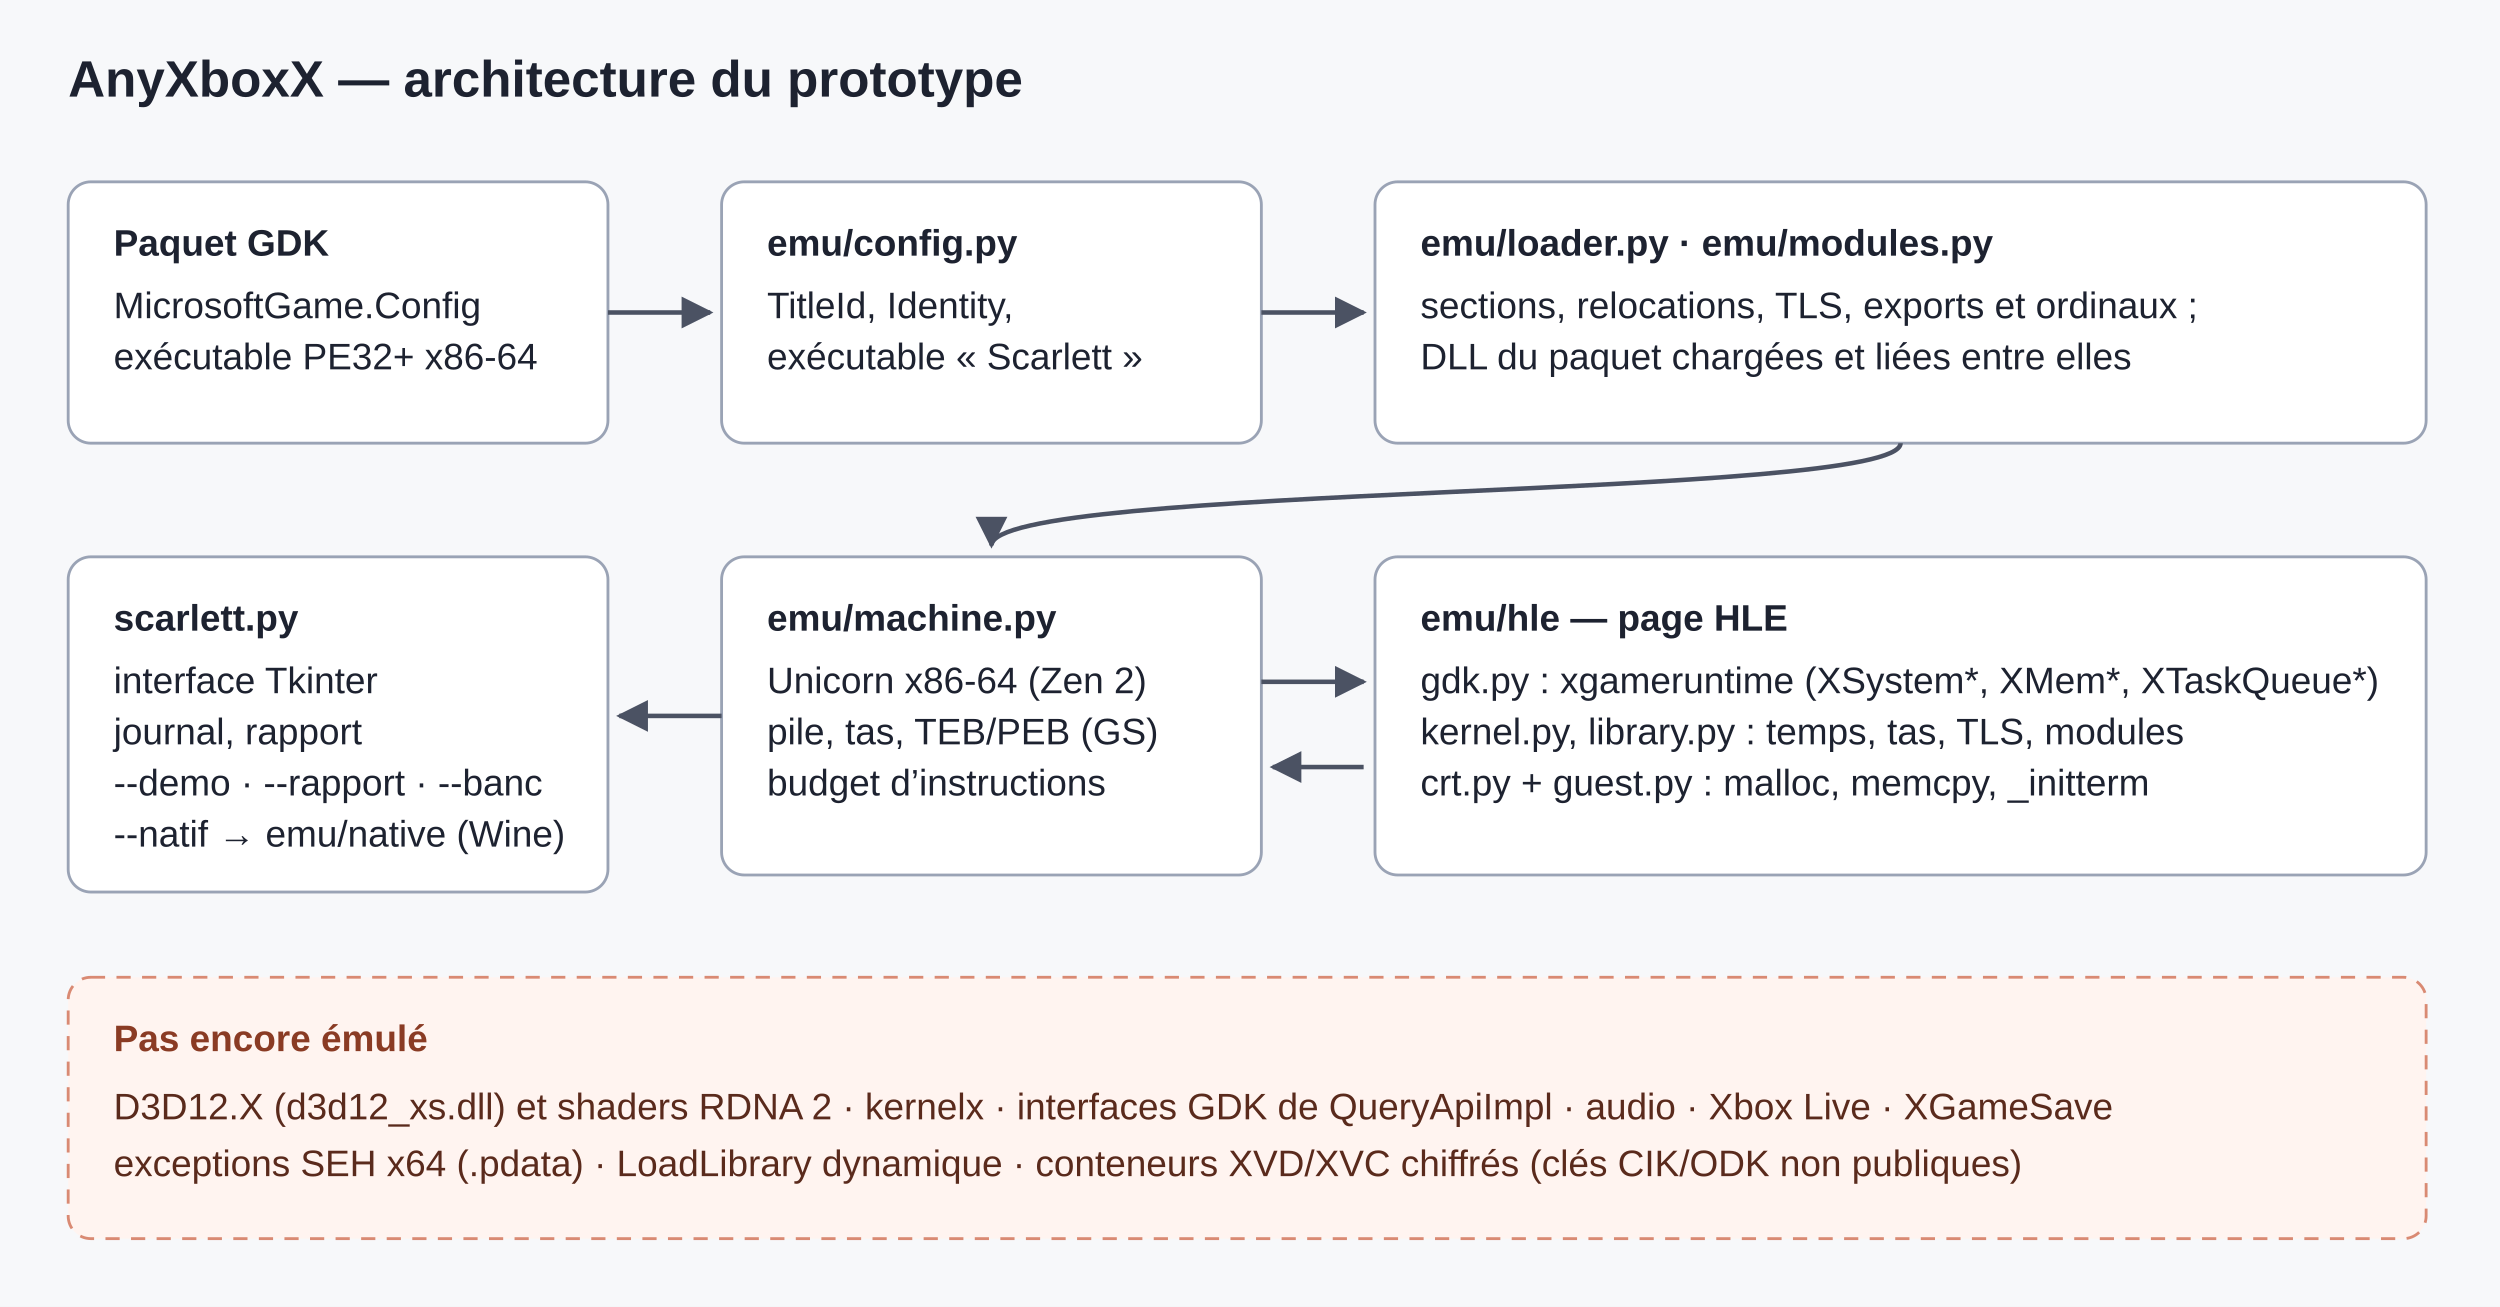
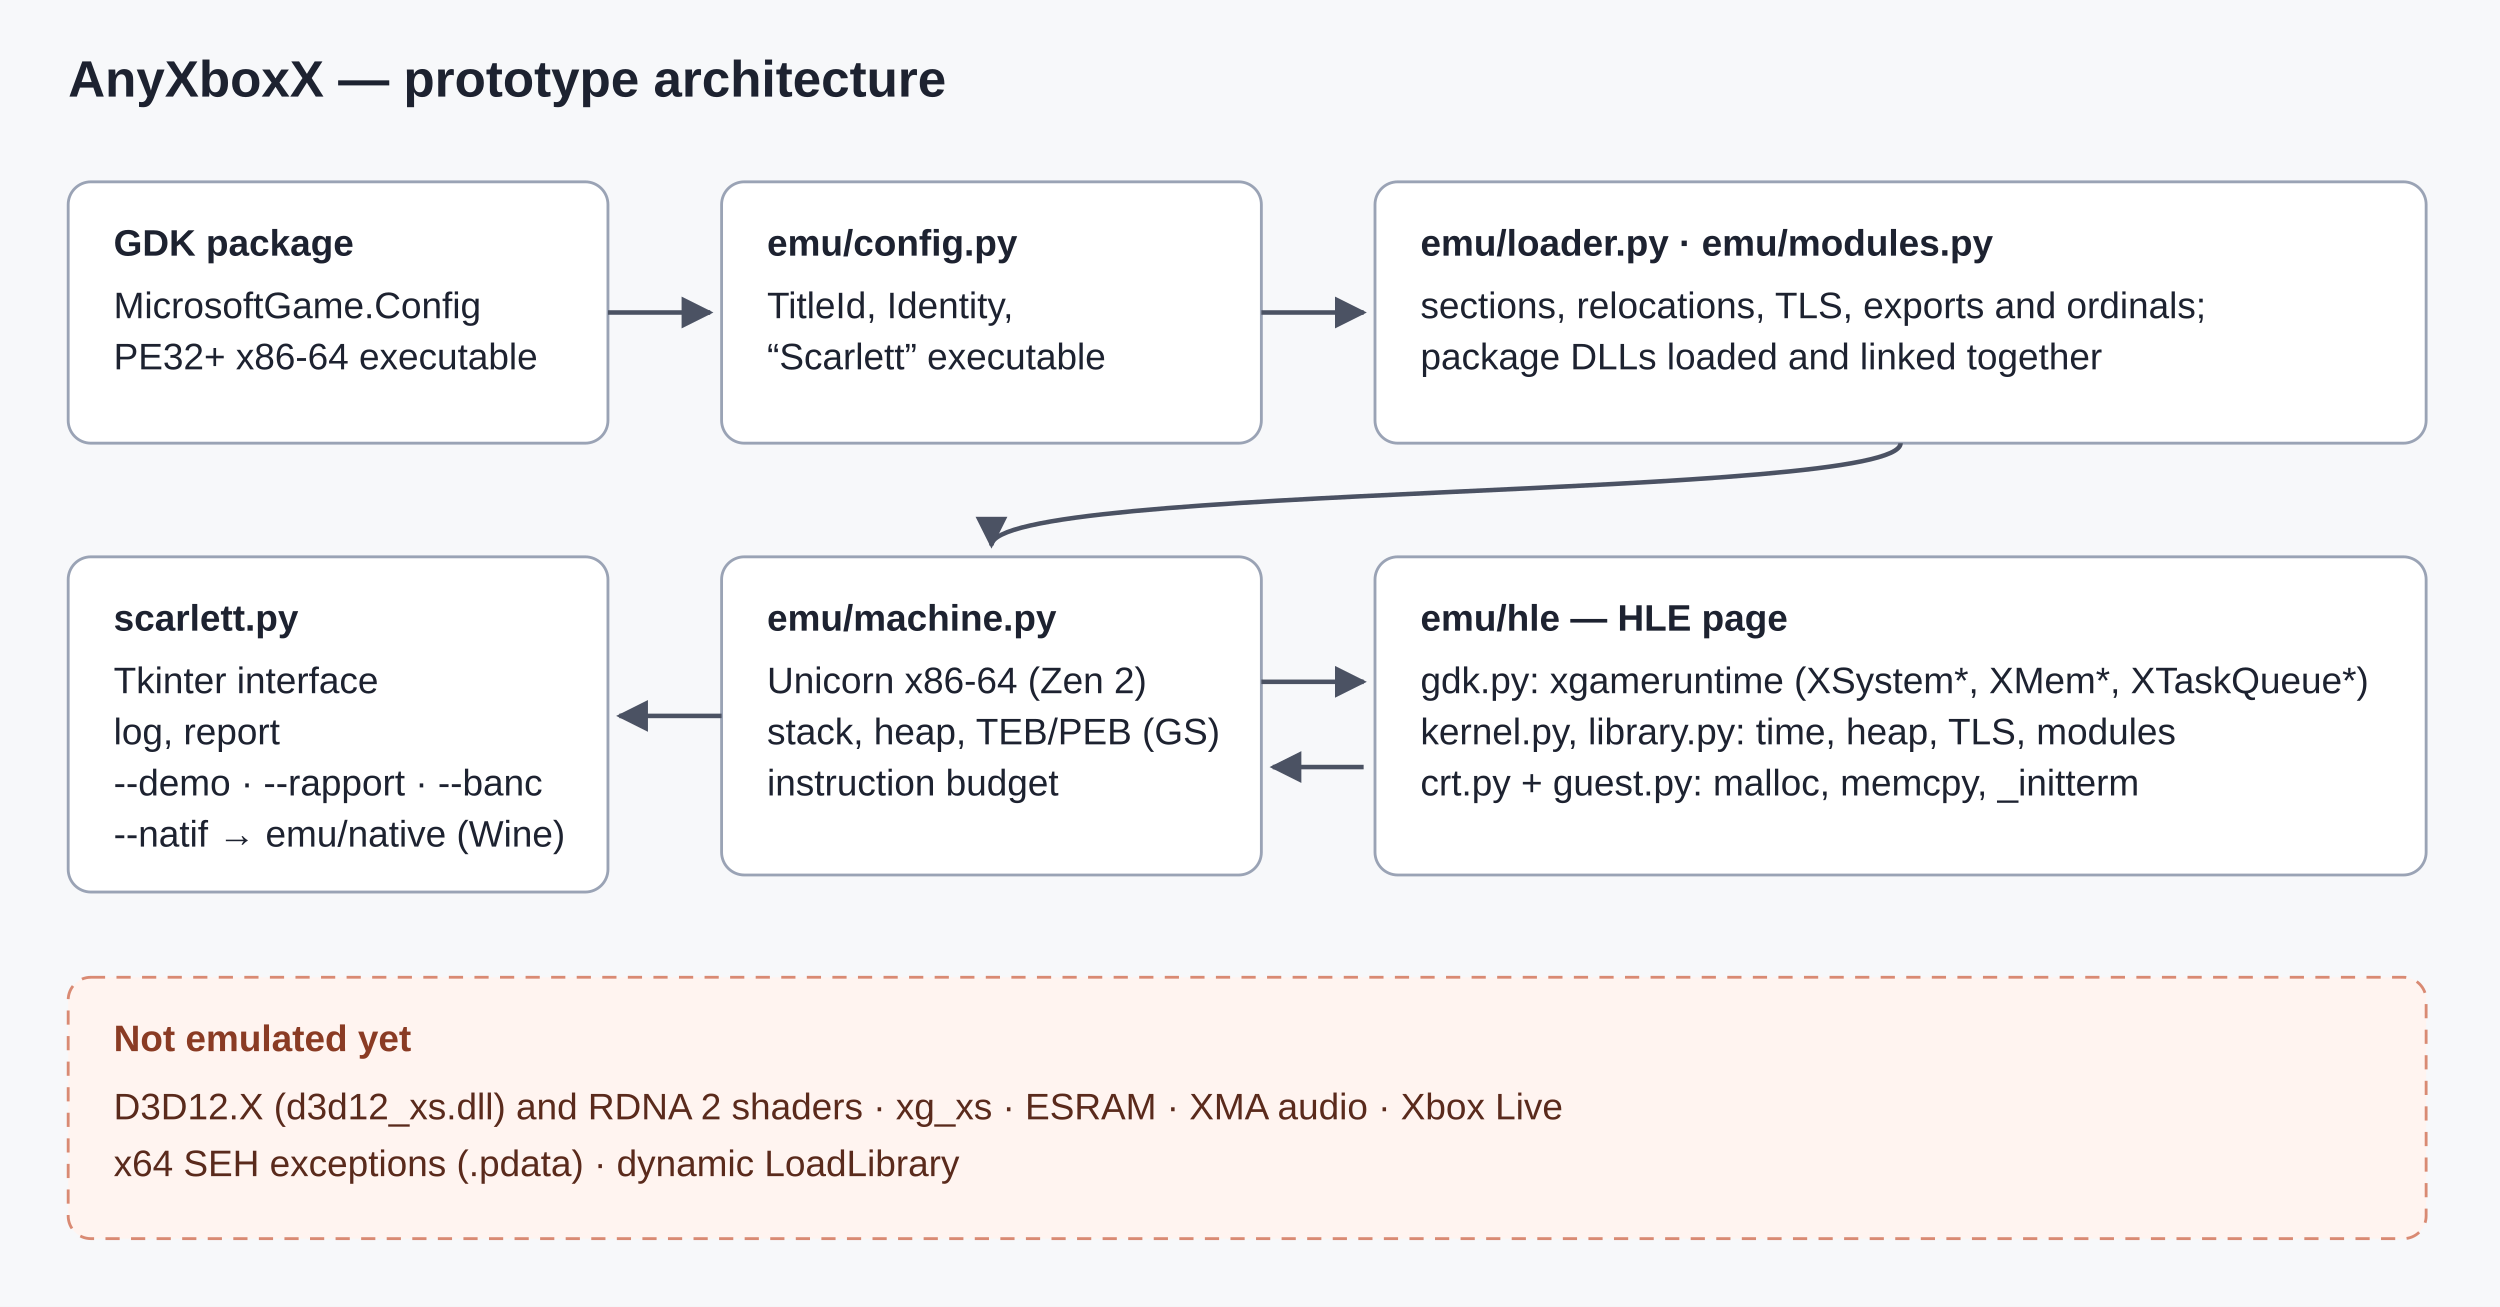
<svg xmlns="http://www.w3.org/2000/svg" width="880" height="460" viewBox="0 0 880 460" font-family="Segoe UI, Arial, sans-serif" font-size="13">
  <rect width="880" height="460" fill="#f7f8fa" />
  <defs>
    <marker id="a" viewBox="0 0 10 10" refX="9" refY="5" markerWidth="7" markerHeight="7" orient="auto">
      <path d="M0 0 10 5 0 10z" fill="#4b5263" />
    </marker>
  </defs>
-   <text x="24" y="34" font-size="18" font-weight="600" fill="#1d2230">AnyXboxX — architecture du prototype</text>
+   <text x="24" y="34" font-size="18" font-weight="600" fill="#1d2230">AnyXboxX — prototype architecture</text>
  <g fill="#ffffff" stroke="#9aa3b5">
    <rect x="24" y="64" width="190" height="92" rx="8" />
    <rect x="254" y="64" width="190" height="92" rx="8" />
    <rect x="484" y="64" width="370" height="92" rx="8" />
    <rect x="254" y="196" width="190" height="112" rx="8" />
    <rect x="484" y="196" width="370" height="112" rx="8" />
    <rect x="24" y="196" width="190" height="118" rx="8" />
  </g>
  <g fill="#1d2230">
-     <text x="40" y="90" font-weight="600">Paquet GDK</text>
+     <text x="40" y="90" font-weight="600">GDK package</text>
    <text x="40" y="112">MicrosoftGame.Config</text>
-     <text x="40" y="130">exécutable PE32+ x86-64</text>
+     <text x="40" y="130">PE32+ x86-64 executable</text>
    <text x="270" y="90" font-weight="600">emu/config.py</text>
    <text x="270" y="112">TitleId, Identity,</text>
-     <text x="270" y="130">exécutable « Scarlett »</text>
+     <text x="270" y="130">“Scarlett” executable</text>
    <text x="500" y="90" font-weight="600">emu/loader.py · emu/modules.py</text>
-     <text x="500" y="112">sections, relocations, TLS, exports et ordinaux ;</text>
-     <text x="500" y="130">DLL du paquet chargées et liées entre elles</text>
+     <text x="500" y="112">sections, relocations, TLS, exports and ordinals;</text>
+     <text x="500" y="130">package DLLs loaded and linked together</text>
    <text x="270" y="222" font-weight="600">emu/machine.py</text>
    <text x="270" y="244">Unicorn x86-64 (Zen 2)</text>
-     <text x="270" y="262">pile, tas, TEB/PEB (GS)</text>
-     <text x="270" y="280">budget d’instructions</text>
-     <text x="500" y="222" font-weight="600">emu/hle — page HLE</text>
-     <text x="500" y="244">gdk.py : xgameruntime (XSystem*, XMem*, XTaskQueue*)</text>
-     <text x="500" y="262">kernel.py, library.py : temps, tas, TLS, modules</text>
-     <text x="500" y="280">crt.py + guest.py : malloc, memcpy, _initterm</text>
+     <text x="270" y="262">stack, heap, TEB/PEB (GS)</text>
+     <text x="270" y="280">instruction budget</text>
+     <text x="500" y="222" font-weight="600">emu/hle — HLE page</text>
+     <text x="500" y="244">gdk.py: xgameruntime (XSystem*, XMem*, XTaskQueue*)</text>
+     <text x="500" y="262">kernel.py, library.py: time, heap, TLS, modules</text>
+     <text x="500" y="280">crt.py + guest.py: malloc, memcpy, _initterm</text>
    <text x="40" y="222" font-weight="600">scarlett.py</text>
-     <text x="40" y="244">interface Tkinter</text>
-     <text x="40" y="262">journal, rapport</text>
+     <text x="40" y="244">Tkinter interface</text>
+     <text x="40" y="262">log, report</text>
    <text x="40" y="280">--demo · --rapport · --banc</text>
    <text x="40" y="298">--natif → emu/native (Wine)</text>
  </g>
  <g stroke="#4b5263" stroke-width="1.6" fill="none" marker-end="url(#a)">
    <path d="M214 110H250" />
    <path d="M444 110H480" />
    <path d="M669 156 C669 176 349 170 349 192" />
    <path d="M444 240H480" />
    <path d="M480 270H448" />
    <path d="M254 252H218" />
  </g>
  <rect x="24" y="344" width="830" height="92" rx="8" fill="#fff4f0" stroke="#d98a73" stroke-dasharray="5 4" />
-   <text x="40" y="370" font-weight="600" fill="#8a3b24">Pas encore émulé</text>
-   <text x="40" y="394" fill="#5a2a1c">D3D12.X (d3d12_xs.dll) et shaders RDNA 2 · kernelx · interfaces GDK de QueryApiImpl · audio · Xbox Live · XGameSave</text>
-   <text x="40" y="414" fill="#5a2a1c">exceptions SEH x64 (.pdata) · LoadLibrary dynamique · conteneurs XVD/XVC chiffrés (clés CIK/ODK non publiques)</text>
+   <text x="40" y="370" font-weight="600" fill="#8a3b24">Not emulated yet</text>
+   <text x="40" y="394" fill="#5a2a1c">D3D12.X (d3d12_xs.dll) and RDNA 2 shaders · xg_xs · ESRAM · XMA audio · Xbox Live</text>
+   <text x="40" y="414" fill="#5a2a1c">x64 SEH exceptions (.pdata) · dynamic LoadLibrary</text>
</svg>
